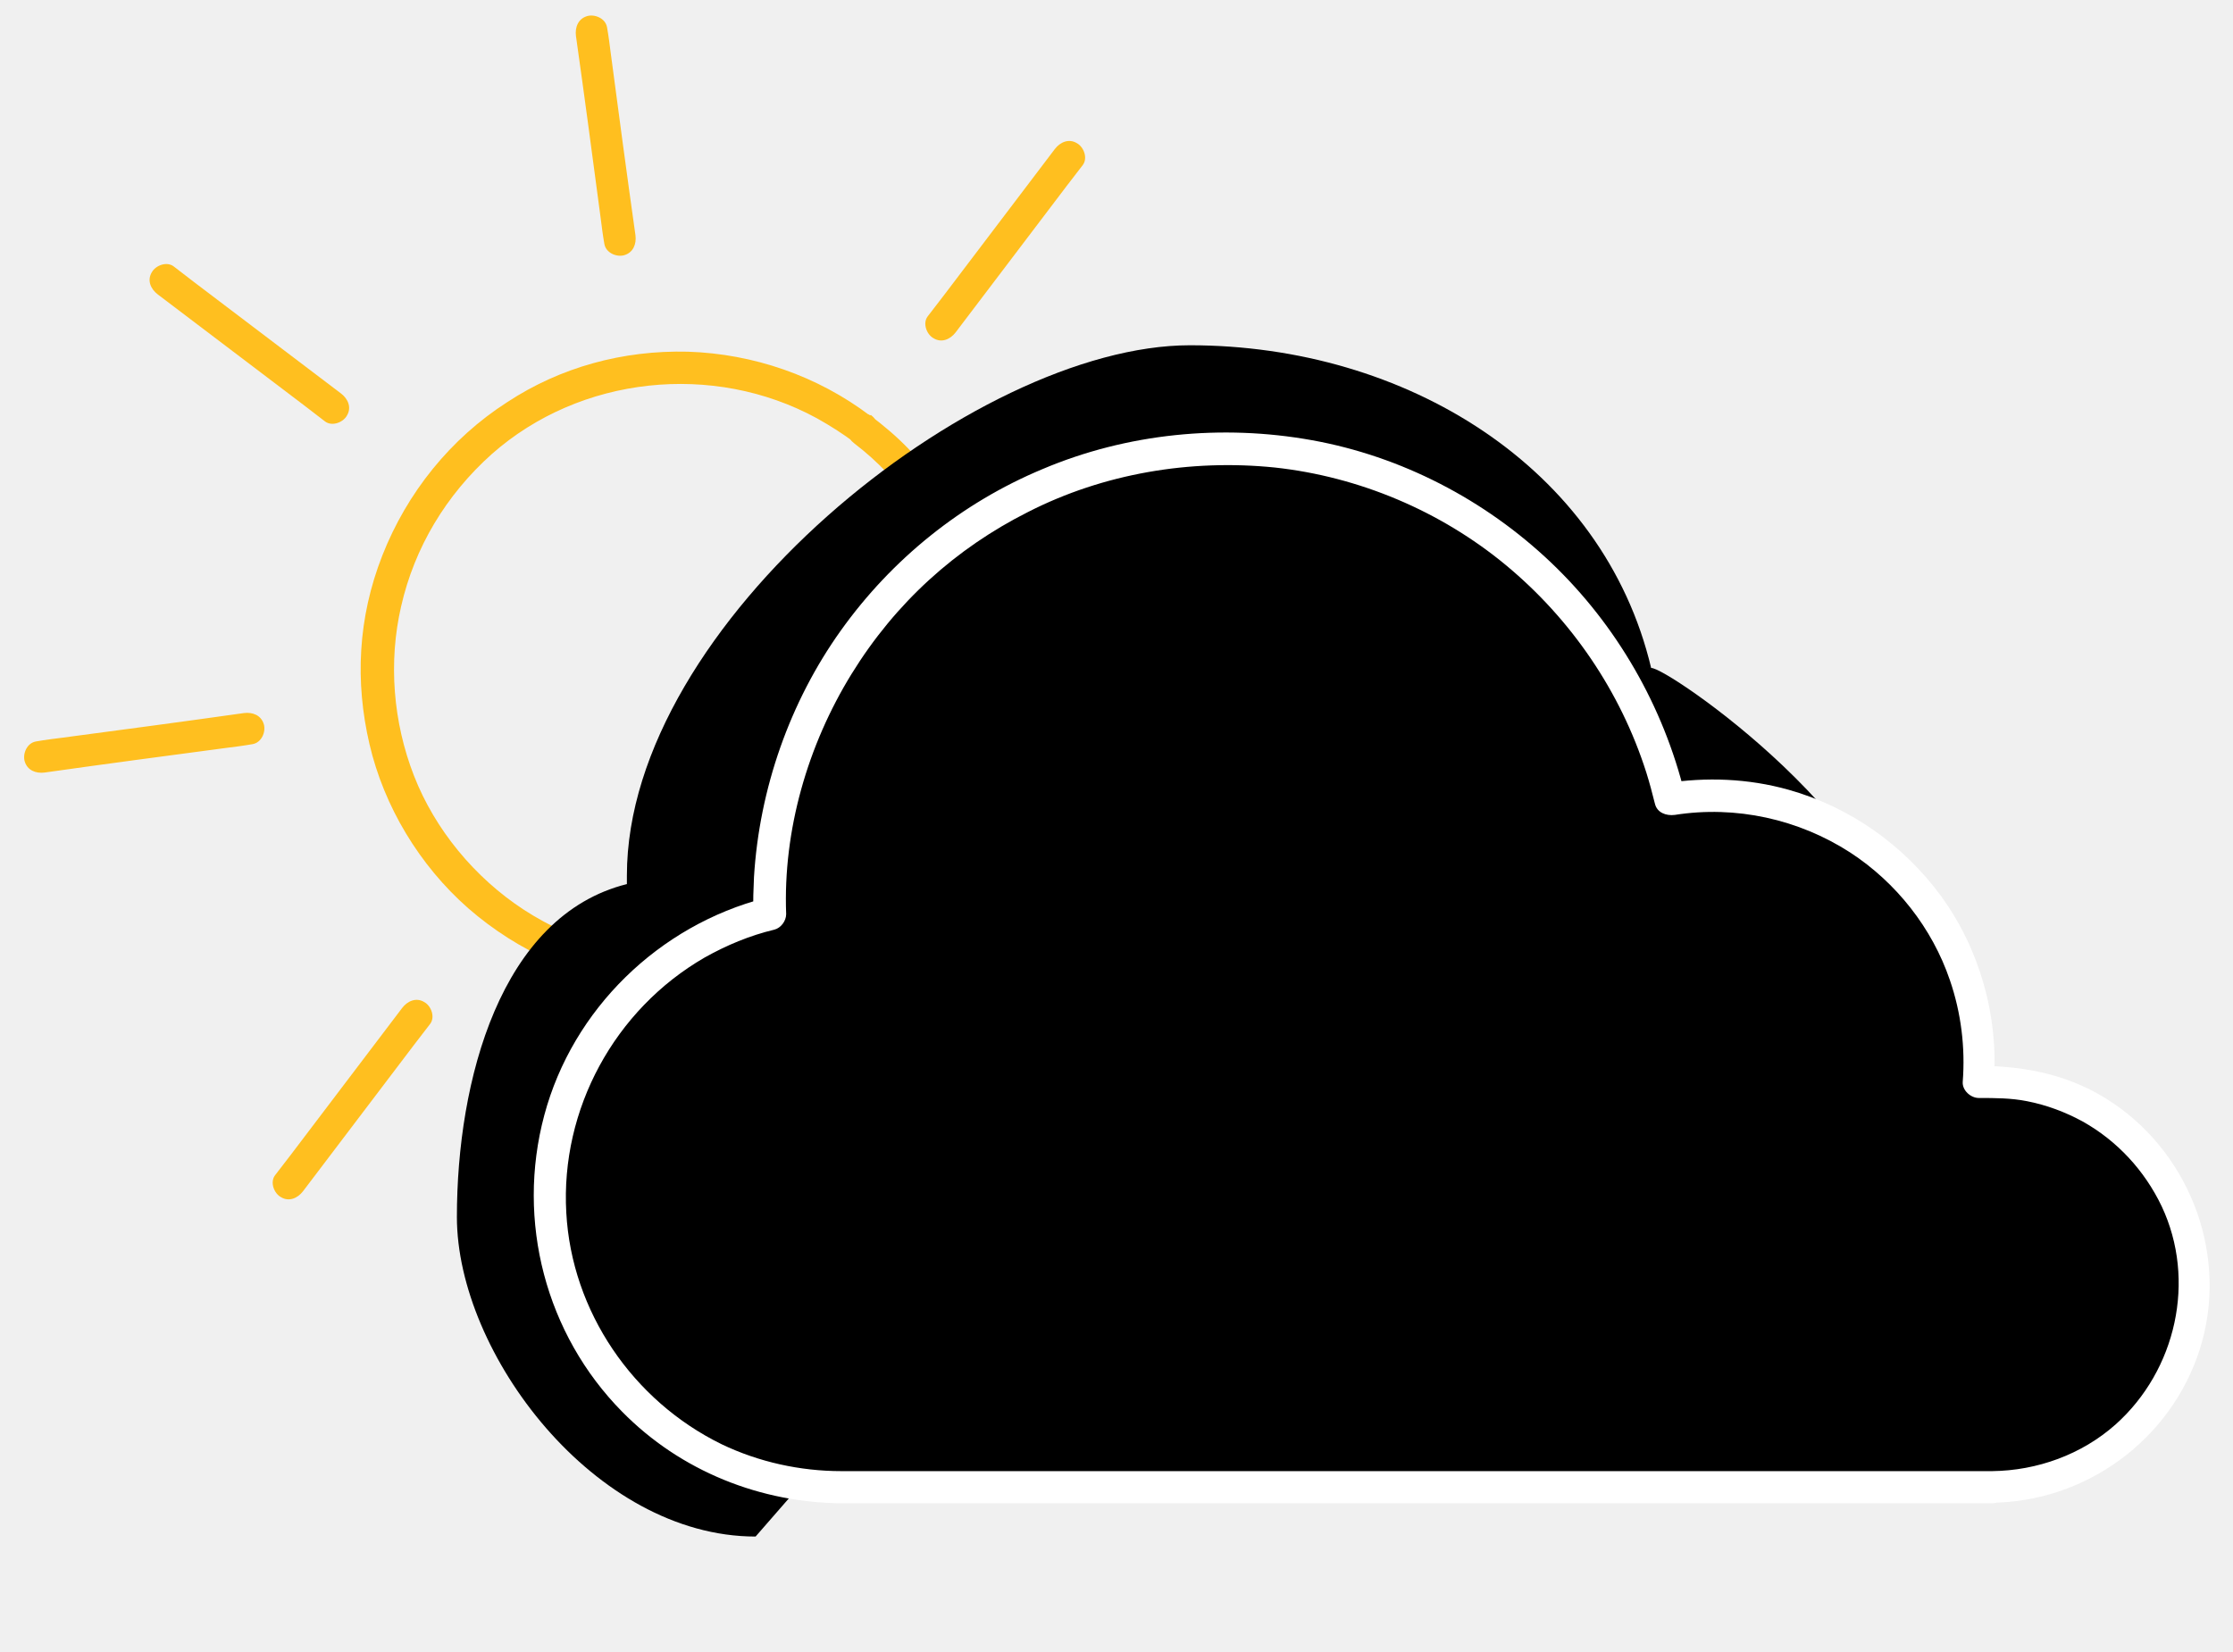
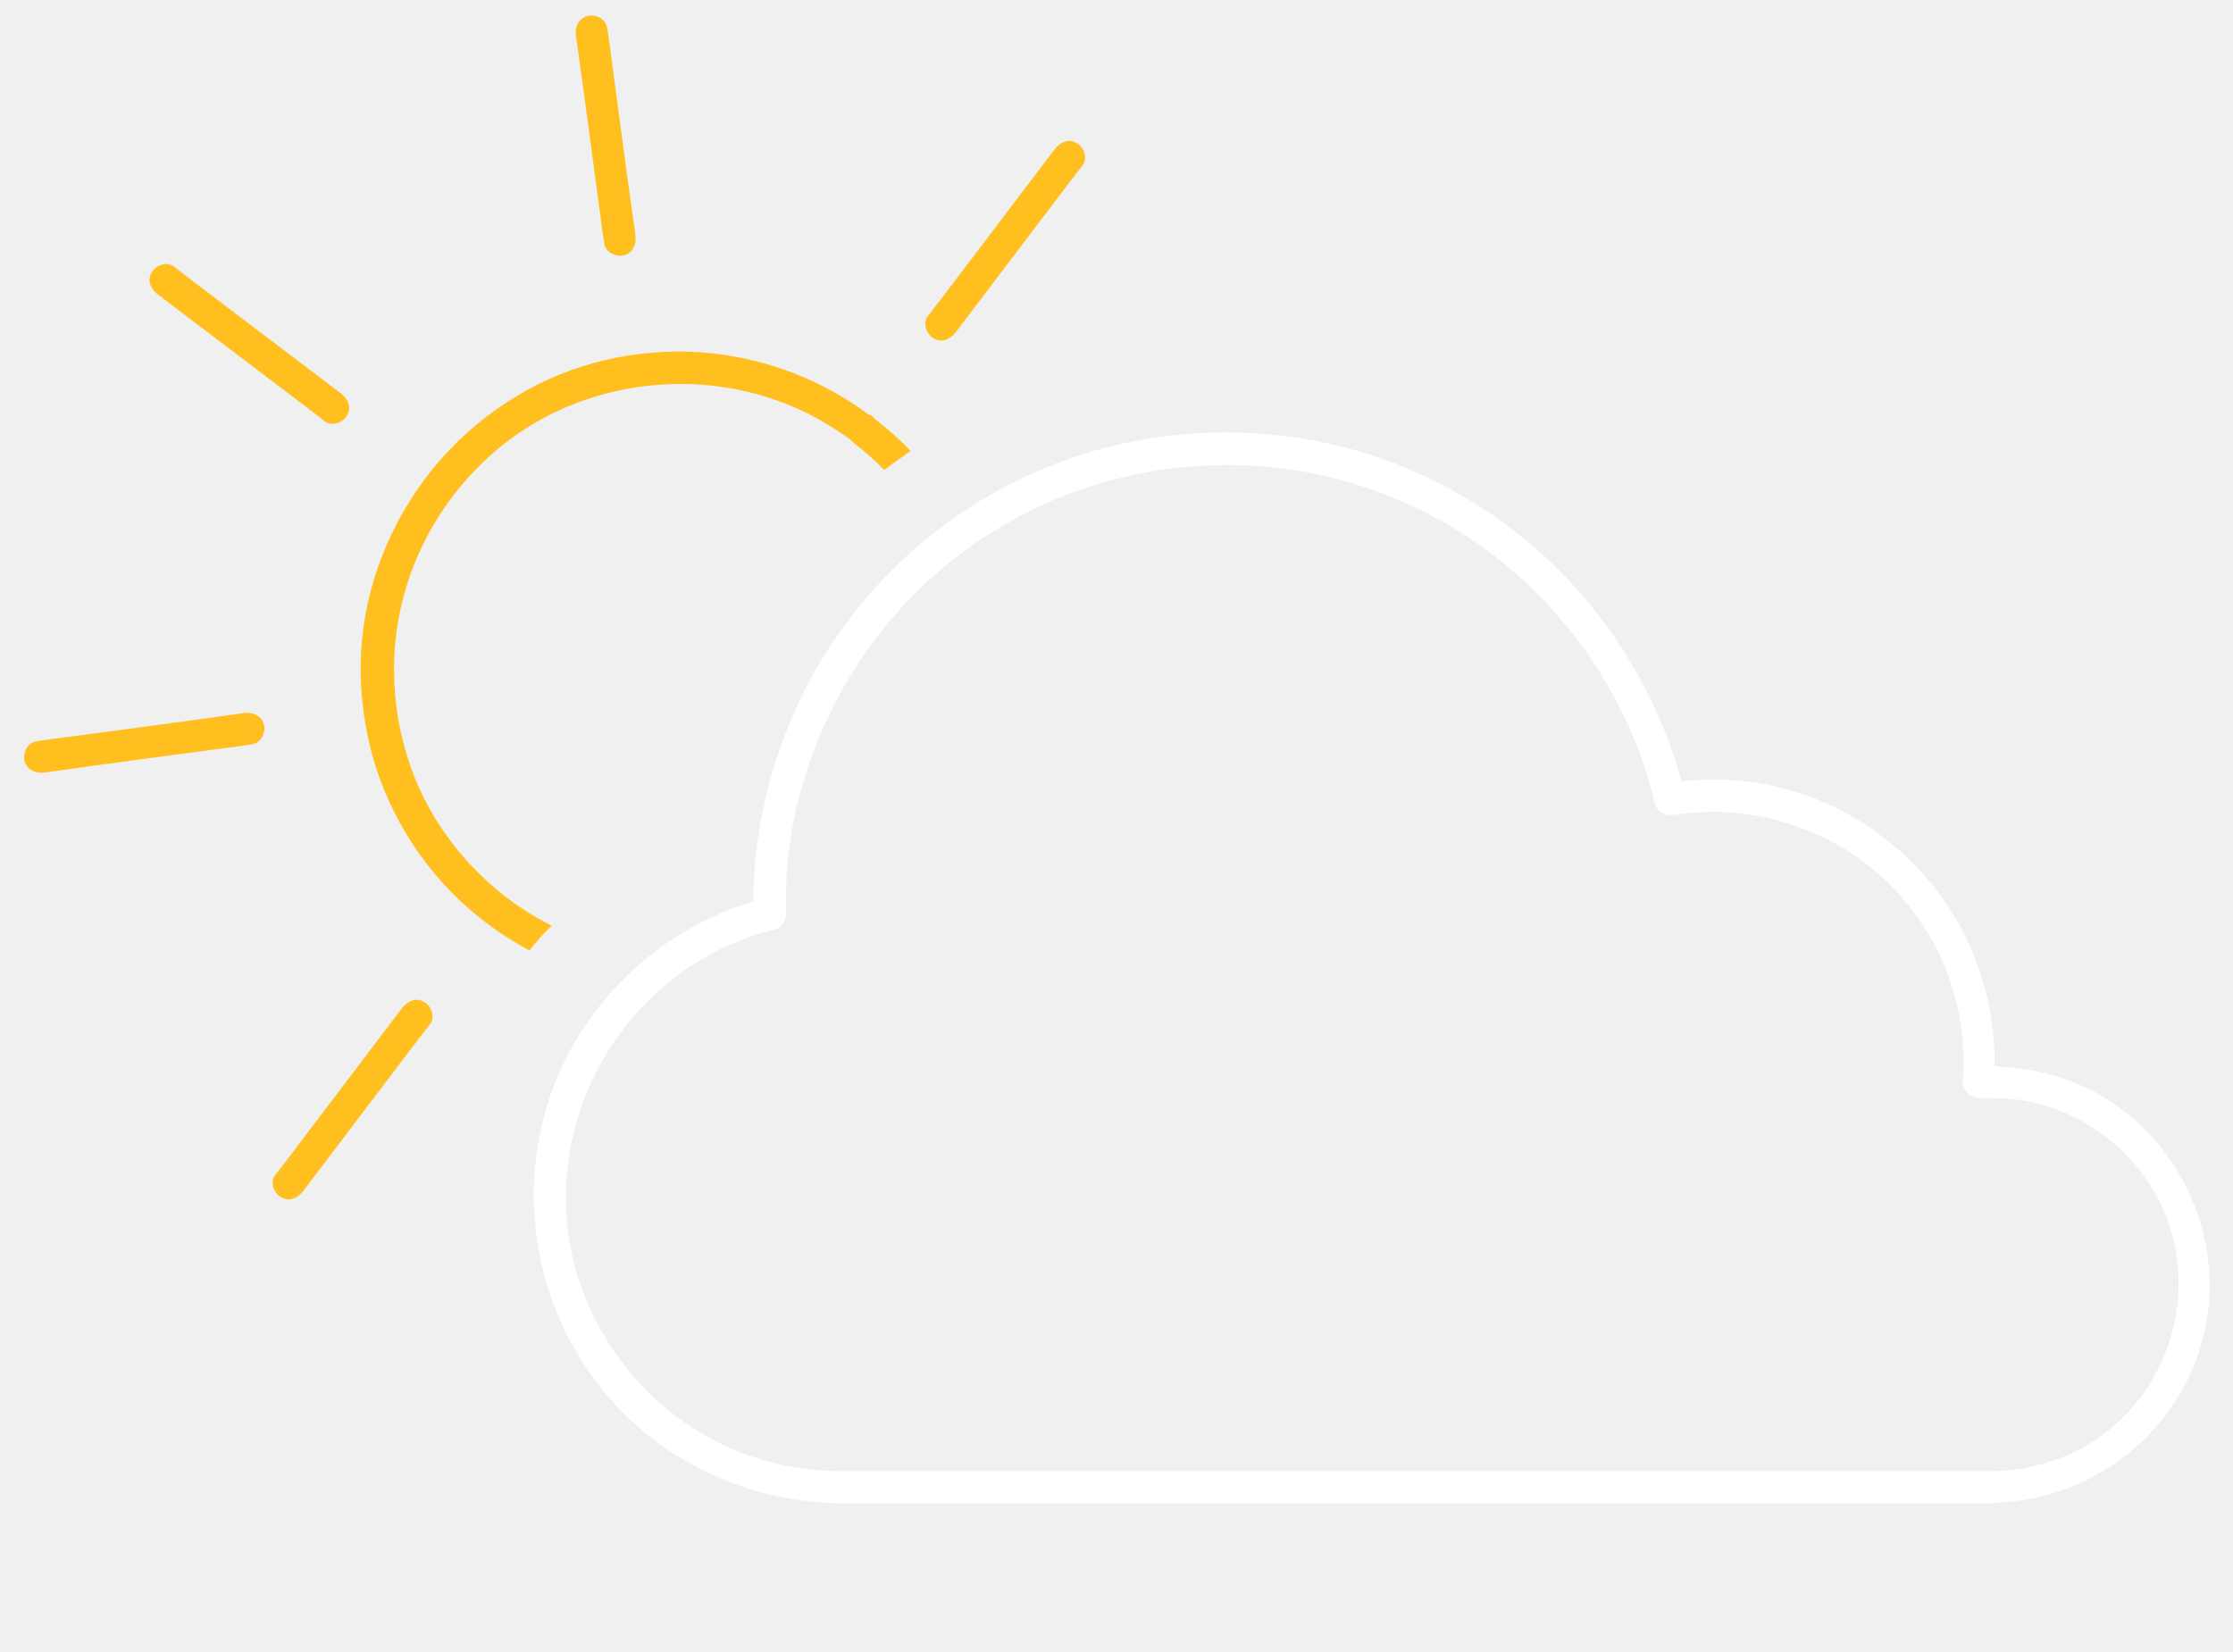
- <svg xmlns="http://www.w3.org/2000/svg" version="1.1" viewBox="0 0 416.4 308">
+ <svg xmlns="http://www.w3.org/2000/svg" id="partlycloudy" version="1.1" viewBox="0 0 416.4 308">
  <defs>
    <style>
-       .cls-1 {
+       .st0 {
        fill: #fff;
      }

-       .cls-2 {
+       .st1 {
        fill: #ffbf1f;
      }
    </style>
  </defs>
-   <g>
-     <g id="Livello_1">
-       <g id="partlycloud">
-         <g id="Livello_1-2" data-name="Livello_1">
-           <g id="partialy-cloud">
-             <path class="cls-2" d="M29.4,54.9c9.1,6.9,18.2,13.8,27.3,20.7,1.3,1,2.6,2,3.9,3,1.3,1,3.4.2,4.1-1.1.9-1.5.2-3.1-1.1-4.1-9.1-6.9-18.2-13.8-27.3-20.7-1.3-1-2.6-2-3.9-3s-3.4-.2-4.1,1.1c-.9,1.5-.2,3.1,1.1,4.1h0Z" />
-             <path class="cls-2" d="M107.4,6.7c1.6,11.3,3.1,22.6,4.6,33.9.2,1.6.4,3.2.7,4.9s2.3,2.5,3.7,2.1c1.7-.5,2.3-2.1,2.1-3.7-1.6-11.3-3.1-22.6-4.6-33.9-.2-1.6-.4-3.2-.7-4.9s-2.3-2.5-3.7-2.1c-1.7.5-2.3,2.1-2.1,3.7h0Z" />
-             <path class="cls-2" d="M75,188c-6.9,9.1-13.8,18.2-20.7,27.3-1,1.3-2,2.6-3,3.9s-.2,3.4,1.1,4.1c1.5.9,3.1.2,4.1-1.1,6.9-9.1,13.8-18.2,20.7-27.3,1-1.3,2-2.6,3-3.9s.2-3.4-1.1-4.1c-1.5-.9-3.1-.2-4.1,1.1h0Z" />
-             <path class="cls-2" d="M196.7,27.8c-6.9,9.1-13.8,18.2-20.7,27.3-1,1.3-2,2.6-3,3.9s-.2,3.4,1.1,4.1c1.5.9,3.1.2,4.1-1.1,6.9-9.1,13.8-18.2,20.7-27.3l3-3.9c1-1.3.2-3.4-1.1-4.1-1.5-.9-3.1-.2-4.1,1.1h0Z" />
-             <path class="cls-2" d="M45.5,133c-11.3,1.6-22.6,3.1-33.9,4.6-1.6.2-3.2.4-4.9.7s-2.5,2.3-2.1,3.7c.5,1.7,2.1,2.3,3.7,2.1,11.3-1.6,22.6-3.1,33.9-4.6,1.6-.2,3.2-.4,4.9-.7s2.5-2.3,2.1-3.7c-.5-1.7-2.1-2.3-3.7-2.1h0Z" />
-             <path class="cls-2" d="M162.2,77.5c-9.8-7.4-21.7-11.5-33.9-11.9-12.2-.3-23.8,2.9-33.7,9.4-10.6,6.8-18.7,16.9-23.3,28.6-4.6,11.7-5.1,23.6-2.4,35.2s9.3,22.6,18.4,30.6c9.4,8.2,21,13.3,33.4,14.6,11.8,1.3,24-1.3,34.4-6.9,10.8-5.9,19.8-15.3,25.1-26.4,5.2-11,7-23.3,5.1-35.3s-7.5-23.1-15.9-31.7c-2.2-2.3-4.6-4.3-7.1-6.2-1.3-1-3.4-.2-4.1,1.1-.9,1.5-.2,3.1,1.1,4.1,17.7,13.5,24.9,37.3,18.3,58.4-3.3,10.4-10.2,20.2-18.9,26.7-4.4,3.2-9.2,5.8-14.1,7.5-5.3,1.9-10.4,2.8-15.8,3-11,.4-21.7-2.5-31.1-8.6-9.2-6-16.6-15-20.5-25s-4.8-21.2-2.4-31.6c2.5-11,8.4-20.8,16.9-28.4,16.5-14.6,41.3-17.2,60.6-6.7,2.5,1.4,4.9,2.9,7.1,4.6,1.3,1,3.4.2,4.1-1.1.9-1.5.2-3.1-1.1-4.1h0Z" />
-             <path d="M146.9,271.9h197.8c20.9,0,37.8-16.9,37.8-37.8s-27-50.5-27-51.8c0-27.4-45-58.1-47.6-57.7-8.9-37.5-45.8-60.2-86-60.2s-105,51.9-105,98.9,0,1.1,0,1.6c-23.6,5.9-31.7,36.7-31.7,62.1s25.7,59.6,55.7,59.6l12.9-14.8" />
-             <path d="M307.2,277.3h64c20.9,0,37.8-16.9,37.8-37.8s-16.9-37.8-37.8-37.8h-2.4c0-1.2.2-2.5.2-3.7,0-27.4-22.2-49.7-49.7-49.7s-5.4.2-8,.6c-8.9-37.5-42.6-65.3-82.8-65.3s-85.1,38.1-85.1,85.1,0,1.1,0,1.6c-23.6,5.9-41,27.2-41,52.7s24.3,54.3,54.3,54.3h26.6" />
-             <path d="M371.2,277.3c20.9,0,37.8-16.9,37.8-37.8s-16.9-37.8-37.8-37.8h-2.4c0-1.2.2-2.5.2-3.7,0-27.4-22.2-49.7-49.7-49.7s-5.4.2-8,.6c-8.9-37.5-42.6-65.3-82.8-65.3s-85.1,38.1-85.1,85.1,0,1.1,0,1.6c-23.6,5.9-41,27.2-41,52.7s24.3,54.3,54.3,54.3h214.6Z" />
-             <path class="cls-1" d="M371.2,280.3c17.7-.1,33.6-11.7,39-28.6,5.4-17-1.4-35.9-16.1-45.9-7.6-5.2-16.2-7-25.3-7l3,3c.9-12.2-2.6-24.7-9.8-34.6-7-9.6-17.1-16.7-28.5-19.9-7.5-2.1-15.3-2.4-23-1.2l3.7,2.1c-4-16.4-12.7-31.6-25-43.3s-27.9-19.8-44.6-22.8-34.4-1.3-50.2,5.4c-15.1,6.3-28.1,16.8-37.6,30.1s-15.2,29.5-16.2,46c-.1,2.3-.2,4.5-.1,6.8l2.2-2.9c-19.8,5.1-35.9,20.7-41.2,40.5s.3,40.9,14.5,55.3c10.9,11.1,25.9,17.1,41.4,17.1h214c3.9,0,3.9-6,0-6h-214.5c-7.7,0-15.4-1.7-22.3-5-16.6-8.1-28-24.8-29-43.2-1.1-19.3,9-37.9,25.8-47.6,4.1-2.3,8.4-4.1,13-5.2,1.2-.3,2.2-1.6,2.2-2.9-.6-15.6,4-31.5,12.2-44.8s19.4-23.4,32.9-30.2c14.1-7.2,30.3-9.9,46-8.3,15.7,1.7,30.9,8.1,43.1,18.2,12.2,10.1,21.4,23.6,26.2,38.7.6,1.9,1.1,3.8,1.6,5.8.4,1.7,2.1,2.3,3.7,2.1,11.4-1.8,23.1.8,32.7,7,8.6,5.6,15.3,14.1,18.6,23.8,2.1,6.1,2.9,12.6,2.4,19-.1,1.6,1.5,3,3,3,3,0,6,0,9,.6,3.6.7,7.1,2,10.4,3.8,6.4,3.6,11.5,9.1,14.7,15.8,6.5,13.8,2.7,30.6-8.6,40.7-6.3,5.6-14.6,8.6-23,8.7-3.9,0-3.9,6,0,6h0Z" />
-           </g>
-         </g>
-       </g>
-     </g>
-   </g>
+   <path class="st1" d="M29.4,54.9c9.1,6.9,18.2,13.8,27.3,20.7,1.3,1,2.6,2,3.9,3,1.3,1,3.4.2,4.1-1.1.9-1.5.2-3.1-1.1-4.1-9.1-6.9-18.2-13.8-27.3-20.7-1.3-1-2.6-2-3.9-3s-3.4-.2-4.1,1.1c-.9,1.5-.2,3.1,1.1,4.1h0Z" />
+   <path class="st1" d="M107.4,6.7c1.6,11.3,3.1,22.6,4.6,33.9.2,1.6.4,3.2.7,4.9s2.3,2.5,3.7,2.1c1.7-.5,2.3-2.1,2.1-3.7-1.6-11.3-3.1-22.6-4.6-33.9-.2-1.6-.4-3.2-.7-4.9s-2.3-2.5-3.7-2.1c-1.7.5-2.3,2.1-2.1,3.7h0Z" />
+   <path class="st1" d="M75,188c-6.9,9.1-13.8,18.2-20.7,27.3-1,1.3-2,2.6-3,3.9s-.2,3.4,1.1,4.1c1.5.9,3.1.2,4.1-1.1,6.9-9.1,13.8-18.2,20.7-27.3,1-1.3,2-2.6,3-3.9s.2-3.4-1.1-4.1c-1.5-.9-3.1-.2-4.1,1.1h0Z" />
+   <path class="st1" d="M196.7,27.8c-6.9,9.1-13.8,18.2-20.7,27.3-1,1.3-2,2.6-3,3.9s-.2,3.4,1.1,4.1c1.5.9,3.1.2,4.1-1.1,6.9-9.1,13.8-18.2,20.7-27.3l3-3.9c1-1.3.2-3.4-1.1-4.1-1.5-.9-3.1-.2-4.1,1.1h0Z" />
+   <path class="st1" d="M45.5,133c-11.3,1.6-22.6,3.1-33.9,4.6-1.6.2-3.2.4-4.9.7s-2.5,2.3-2.1,3.7c.5,1.7,2.1,2.3,3.7,2.1,11.3-1.6,22.6-3.1,33.9-4.6,1.6-.2,3.2-.4,4.9-.7s2.5-2.3,2.1-3.7c-.5-1.7-2.1-2.3-3.7-2.1h0Z" />
+   <path class="st1" d="M98.73,177.28c1.28-1.66,2.66-3.21,4.15-4.61-1.77-.89-3.5-1.88-5.18-2.97-9.2-6-16.6-15-20.5-25s-4.8-21.2-2.4-31.6c2.5-11,8.4-20.8,16.9-28.4,16.5-14.6,41.3-17.2,60.6-6.7,2.2,1.23,4.31,2.55,6.29,4,.21.25.44.49.71.7,2,1.52,3.85,3.18,5.57,4.95,1.63-1.21,3.27-2.38,4.93-3.52-.14-.14-.26-.29-.4-.43-1.93-2.02-4.02-3.8-6.19-5.49-.23-.3-.5-.57-.81-.81l-.15.07c-.13-.09-.26-.17-.4-.23-9.73-7.24-21.49-11.25-33.55-11.65-12.2-.3-23.8,2.9-33.7,9.4-10.6,6.8-18.7,16.9-23.3,28.6-4.6,11.7-5.1,23.6-2.4,35.2,2.7,11.6,9.3,22.6,18.4,30.6,3.53,3.08,7.36,5.71,11.43,7.88Z" />
+   <path class="st0" d="M371.2,280.3c17.7-.1,33.6-11.7,39-28.6,5.4-17-1.4-35.9-16.1-45.9-7.6-5.2-16.2-7-25.3-7l3,3c.9-12.2-2.6-24.7-9.8-34.6-7-9.6-17.1-16.7-28.5-19.9-7.5-2.1-15.3-2.4-23-1.2l3.7,2.1c-4-16.4-12.7-31.6-25-43.3s-27.9-19.8-44.6-22.8-34.4-1.3-50.2,5.4c-15.1,6.3-28.1,16.8-37.6,30.1s-15.2,29.5-16.2,46c-.1,2.3-.2,4.5-.1,6.8l2.2-2.9c-19.8,5.1-35.9,20.7-41.2,40.5s.3,40.9,14.5,55.3c10.9,11.1,25.9,17.1,41.4,17.1h214c3.9,0,3.9-6,0-6h-214.5c-7.7,0-15.4-1.7-22.3-5-16.6-8.1-28-24.8-29-43.2-1.1-19.3,9-37.9,25.8-47.6,4.1-2.3,8.4-4.1,13-5.2,1.2-.3,2.2-1.6,2.2-2.9-.6-15.6,4-31.5,12.2-44.8s19.4-23.4,32.9-30.2c14.1-7.2,30.3-9.9,46-8.3,15.7,1.7,30.9,8.1,43.1,18.2s21.4,23.6,26.2,38.7c.6,1.9,1.1,3.8,1.6,5.8.4,1.7,2.1,2.3,3.7,2.1,11.4-1.8,23.1.8,32.7,7,8.6,5.6,15.3,14.1,18.6,23.8,2.1,6.1,2.9,12.6,2.4,19-.1,1.6,1.5,3,3,3,3,0,6,0,9,.6,3.6.7,7.1,2,10.4,3.8,6.4,3.6,11.5,9.1,14.7,15.8,6.5,13.8,2.7,30.6-8.6,40.7-6.3,5.6-14.6,8.6-23,8.7-3.9,0-3.9,6,0,6h0l-.3-.1Z" />
</svg>
